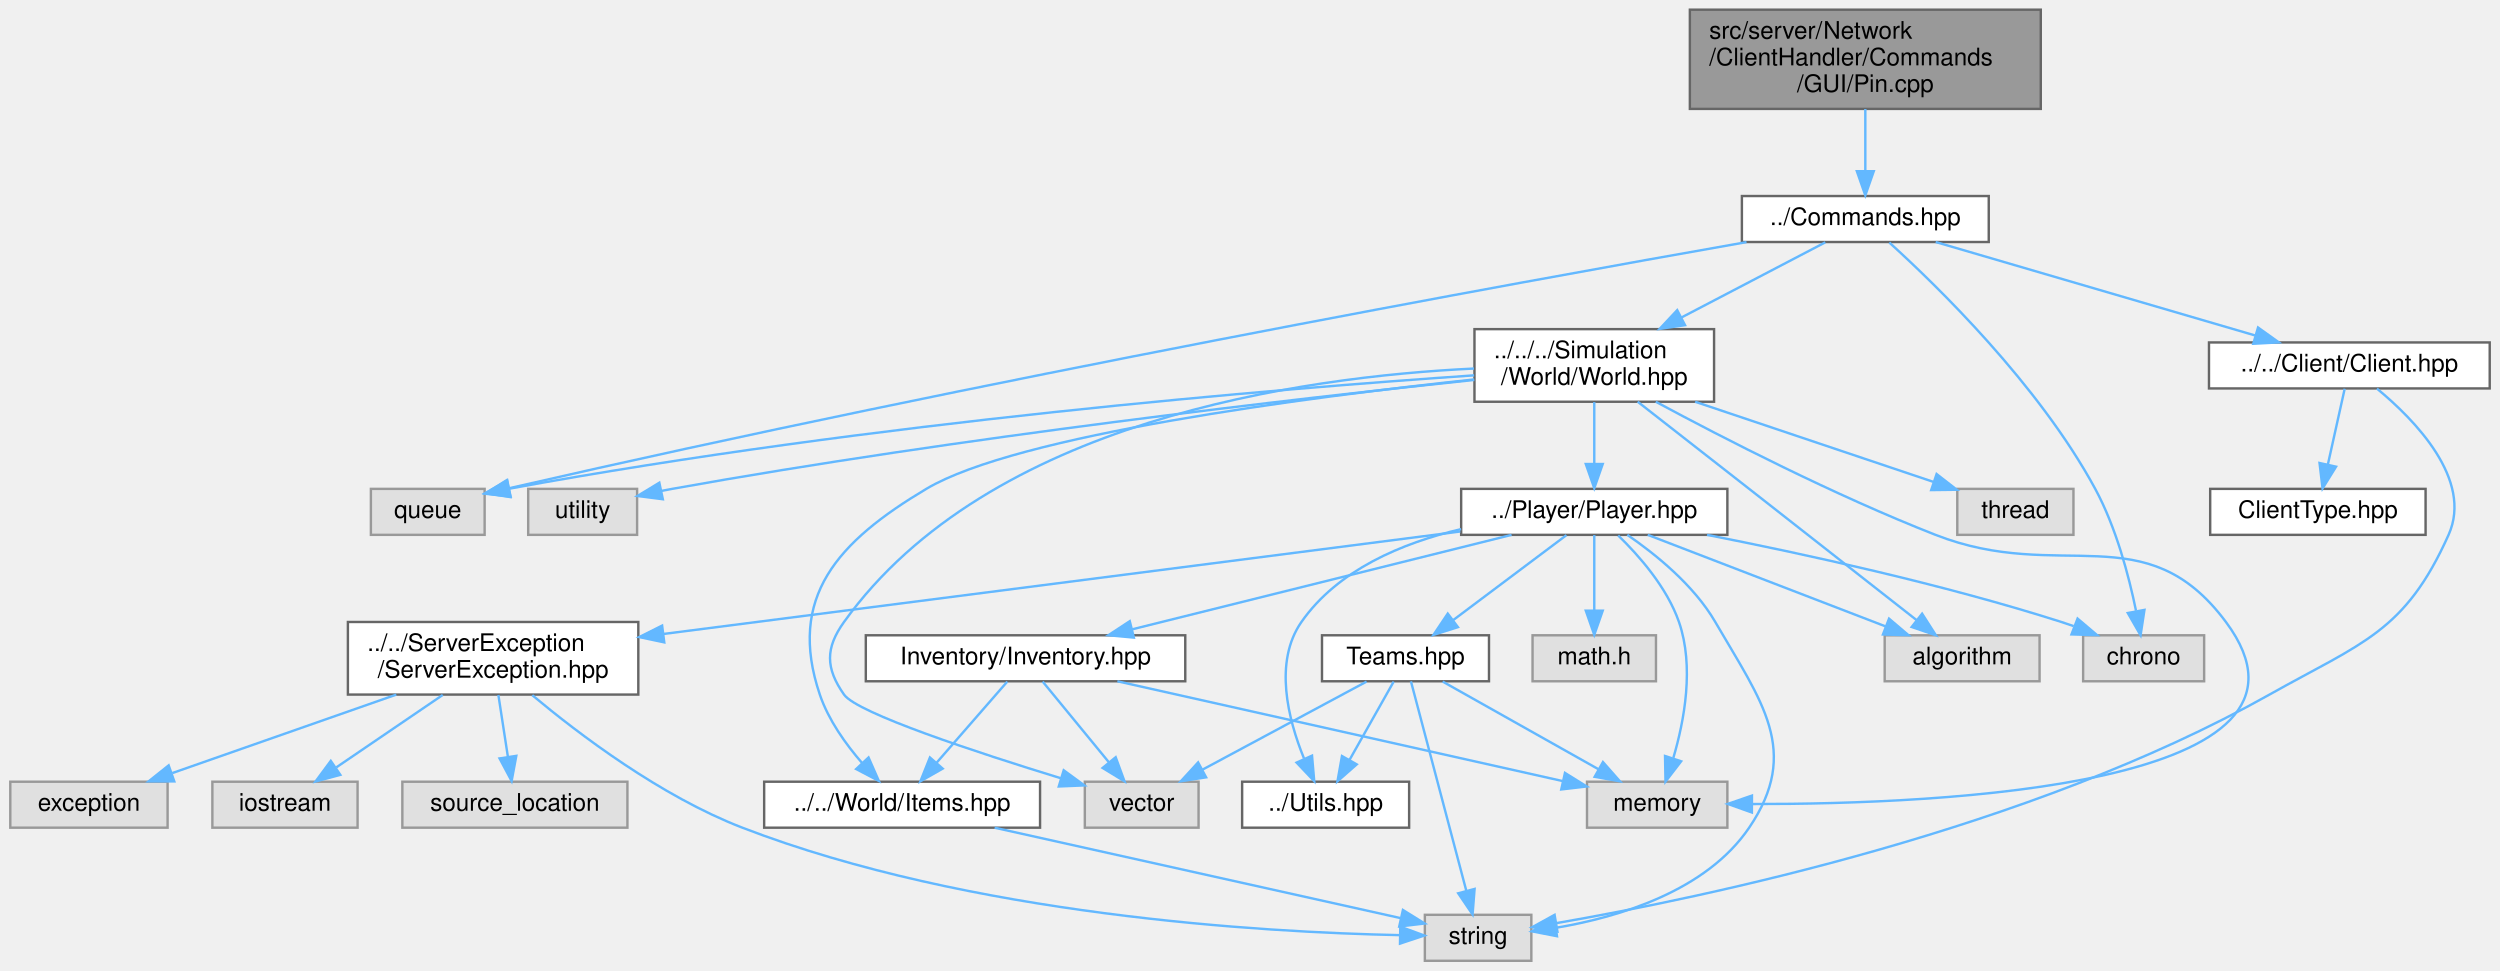
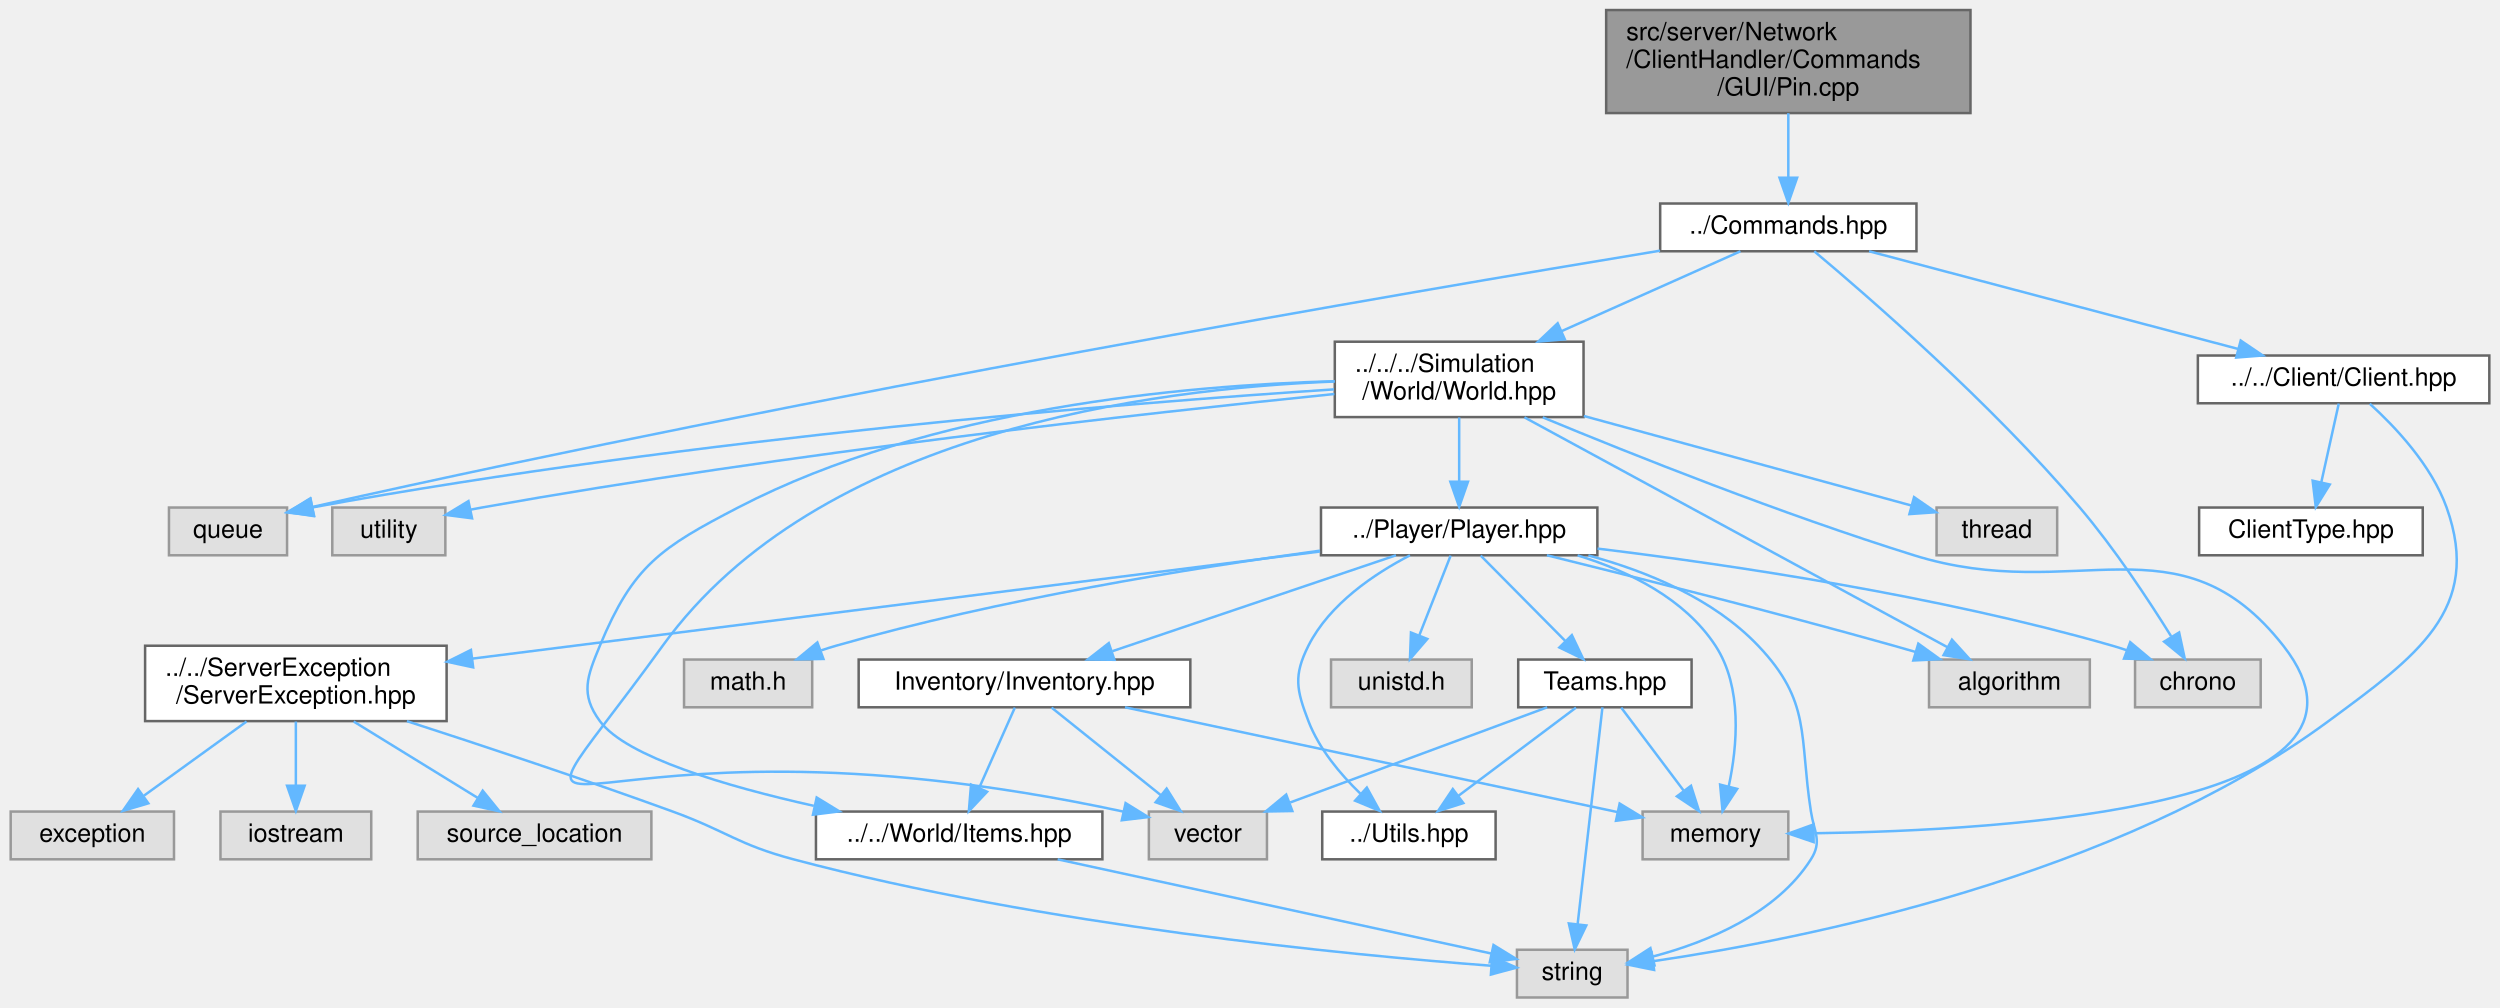
- <svg xmlns="http://www.w3.org/2000/svg" xmlns:xlink="http://www.w3.org/1999/xlink" width="1033pt" height="401pt" viewBox="0.00 0.00 1032.50 401.00">
+ <svg xmlns="http://www.w3.org/2000/svg" xmlns:xlink="http://www.w3.org/1999/xlink" width="995pt" height="401pt" viewBox="0.00 0.00 994.50 401.00">
  <g id="graph0" class="graph" transform="scale(1 1) rotate(0) translate(4 397)">
    <g id="Node000001" class="node">
      <g id="a_Node000001">
        <a xlink:title=" ">
-           <polygon fill="#999999" stroke="#666666" points="839,-393 694,-393 694,-352 839,-352 839,-393" />
-           <text text-anchor="start" x="702" y="-381" font-family="Helvetica,sans-Serif" font-size="10.00">src/server/Network</text>
-           <text text-anchor="start" x="702" y="-370" font-family="Helvetica,sans-Serif" font-size="10.00">/ClientHandler/Commands</text>
-           <text text-anchor="middle" x="766.5" y="-359" font-family="Helvetica,sans-Serif" font-size="10.00">/GUI/Pin.cpp</text>
+           <polygon fill="#999999" stroke="#666666" points="780,-393 635,-393 635,-352 780,-352 780,-393" />
+           <text text-anchor="start" x="643" y="-381" font-family="Helvetica,sans-Serif" font-size="10.00">src/server/Network</text>
+           <text text-anchor="start" x="643" y="-370" font-family="Helvetica,sans-Serif" font-size="10.00">/ClientHandler/Commands</text>
+           <text text-anchor="middle" x="707.5" y="-359" font-family="Helvetica,sans-Serif" font-size="10.00">/GUI/Pin.cpp</text>
        </a>
      </g>
    </g>
    <g id="Node000002" class="node">
      <g id="a_Node000002">
        <a xlink:href="Commands_8hpp.html" target="_top" xlink:title=" ">
-           <polygon fill="white" stroke="#666666" points="817.5,-316 715.5,-316 715.5,-297 817.5,-297 817.5,-316" />
-           <text text-anchor="middle" x="766.5" y="-304" font-family="Helvetica,sans-Serif" font-size="10.00">../Commands.hpp</text>
+           <polygon fill="white" stroke="#666666" points="758.5,-316 656.5,-316 656.5,-297 758.5,-297 758.5,-316" />
+           <text text-anchor="middle" x="707.5" y="-304" font-family="Helvetica,sans-Serif" font-size="10.00">../Commands.hpp</text>
        </a>
      </g>
    </g>
    <g id="edge1_Node000001_Node000002" class="edge">
      <g id="a_edge1_Node000001_Node000002">
        <a xlink:title=" ">
-           <path fill="none" stroke="#63b8ff" d="M766.5,-351.95C766.5,-343.85 766.5,-334.5 766.5,-326.47" />
-           <polygon fill="#63b8ff" stroke="#63b8ff" points="770,-326.26 766.5,-316.26 763,-326.26 770,-326.26" />
+           <path fill="none" stroke="#63b8ff" d="M707.5,-351.95C707.5,-343.85 707.5,-334.5 707.5,-326.47" />
+           <polygon fill="#63b8ff" stroke="#63b8ff" points="711,-326.26 707.5,-316.26 704,-326.26 711,-326.26" />
        </a>
      </g>
    </g>
    <g id="Node000003" class="node">
      <g id="a_Node000003">
        <a xlink:href="World_8hpp.html" target="_top" xlink:title=" ">
-           <polygon fill="white" stroke="#666666" points="704,-261 605,-261 605,-231 704,-231 704,-261" />
-           <text text-anchor="start" x="613" y="-249" font-family="Helvetica,sans-Serif" font-size="10.00">../../../Simulation</text>
-           <text text-anchor="middle" x="654.5" y="-238" font-family="Helvetica,sans-Serif" font-size="10.00">/World/World.hpp</text>
+           <polygon fill="white" stroke="#666666" points="626,-261 527,-261 527,-231 626,-231 626,-261" />
+           <text text-anchor="start" x="535" y="-249" font-family="Helvetica,sans-Serif" font-size="10.00">../../../Simulation</text>
+           <text text-anchor="middle" x="576.5" y="-238" font-family="Helvetica,sans-Serif" font-size="10.00">/World/World.hpp</text>
        </a>
      </g>
    </g>
    <g id="edge2_Node000002_Node000003" class="edge">
      <g id="a_edge2_Node000002_Node000003">
        <a xlink:title=" ">
-           <path fill="none" stroke="#63b8ff" d="M749.97,-296.87C734.35,-288.71 710.4,-276.2 690.39,-265.75" />
-           <polygon fill="#63b8ff" stroke="#63b8ff" points="692.01,-262.64 681.52,-261.11 688.77,-268.85 692.01,-262.64" />
+           <path fill="none" stroke="#63b8ff" d="M688.45,-296.99C669.85,-288.68 640.94,-275.78 617.16,-265.16" />
+           <polygon fill="#63b8ff" stroke="#63b8ff" points="618.55,-261.95 607.99,-261.06 615.7,-268.34 618.55,-261.95" />
        </a>
      </g>
    </g>
    <g id="Node000007" class="node">
      <g id="a_Node000007">
        <a xlink:title=" ">
-           <polygon fill="#e0e0e0" stroke="#999999" points="196,-195 149,-195 149,-176 196,-176 196,-195" />
-           <text text-anchor="middle" x="172.5" y="-183" font-family="Helvetica,sans-Serif" font-size="10.00">queue</text>
-         </a>
-       </g>
-     </g>
-     <g id="edge36_Node000002_Node000007" class="edge">
-       <g id="a_edge36_Node000002_Node000007">
-         <a xlink:title=" ">
-           <path fill="none" stroke="#63b8ff" d="M717.41,-296.96C621.08,-279.98 400.43,-239.87 206.04,-195.25" />
-           <polygon fill="#63b8ff" stroke="#63b8ff" points="206.75,-191.82 196.22,-192.99 205.18,-198.64 206.75,-191.82" />
-         </a>
-       </g>
-     </g>
-     <g id="Node000013" class="node">
-       <g id="a_Node000013">
-         <a xlink:title=" ">
-           <polygon fill="#e0e0e0" stroke="#999999" points="906.5,-134.5 856.5,-134.5 856.5,-115.5 906.5,-115.5 906.5,-134.5" />
-           <text text-anchor="middle" x="881.5" y="-122.5" font-family="Helvetica,sans-Serif" font-size="10.00">chrono</text>
-         </a>
-       </g>
-     </g>
-     <g id="edge35_Node000002_Node000013" class="edge">
-       <g id="a_edge35_Node000002_Node000013">
-         <a xlink:title=" ">
-           <path fill="none" stroke="#63b8ff" d="M776.41,-296.79C795.63,-279.37 838.14,-238.16 861.5,-195 870.12,-179.08 875.4,-159.02 878.35,-144.64" />
-           <polygon fill="#63b8ff" stroke="#63b8ff" points="881.84,-144.99 880.24,-134.51 874.96,-143.7 881.84,-144.99" />
-         </a>
-       </g>
-     </g>
-     <g id="Node000022" class="node">
-       <g id="a_Node000022">
+           <polygon fill="#e0e0e0" stroke="#999999" points="110,-195 63,-195 63,-176 110,-176 110,-195" />
+           <text text-anchor="middle" x="86.5" y="-183" font-family="Helvetica,sans-Serif" font-size="10.00">queue</text>
+         </a>
+       </g>
+     </g>
+     <g id="edge37_Node000002_Node000007" class="edge">
+       <g id="a_edge37_Node000002_Node000007">
+         <a xlink:title=" ">
+           <path fill="none" stroke="#63b8ff" d="M656.42,-297.23C555.59,-280.62 323.75,-241.02 120.19,-195.26" />
+           <polygon fill="#63b8ff" stroke="#63b8ff" points="120.74,-191.8 110.22,-193.01 119.2,-198.63 120.74,-191.8" />
+         </a>
+       </g>
+     </g>
+     <g id="Node000014" class="node">
+       <g id="a_Node000014">
+         <a xlink:title=" ">
+           <polygon fill="#e0e0e0" stroke="#999999" points="895.5,-134.5 845.5,-134.5 845.5,-115.5 895.5,-115.5 895.5,-134.5" />
+           <text text-anchor="middle" x="870.5" y="-122.5" font-family="Helvetica,sans-Serif" font-size="10.00">chrono</text>
+         </a>
+       </g>
+     </g>
+     <g id="edge36_Node000002_Node000014" class="edge">
+       <g id="a_edge36_Node000002_Node000014">
+         <a xlink:title=" ">
+           <path fill="none" stroke="#63b8ff" d="M717.82,-296.98C738.97,-279.25 788.22,-236.56 823.5,-195 837.37,-178.66 850.9,-158.17 859.85,-143.78" />
+           <polygon fill="#63b8ff" stroke="#63b8ff" points="863.04,-145.28 865.27,-134.92 857.07,-141.63 863.04,-145.28" />
+         </a>
+       </g>
+     </g>
+     <g id="Node000023" class="node">
+       <g id="a_Node000023">
        <a xlink:href="Client_8hpp.html" target="_top" xlink:title=" ">
-           <polygon fill="white" stroke="#666666" points="1024.5,-255.5 908.5,-255.5 908.5,-236.5 1024.5,-236.5 1024.5,-255.5" />
-           <text text-anchor="middle" x="966.5" y="-243.5" font-family="Helvetica,sans-Serif" font-size="10.00">../../Client/Client.hpp</text>
-         </a>
-       </g>
-     </g>
-     <g id="edge32_Node000002_Node000022" class="edge">
-       <g id="a_edge32_Node000002_Node000022">
-         <a xlink:title=" ">
-           <path fill="none" stroke="#63b8ff" d="M795.58,-296.99C830.39,-286.81 888.82,-269.72 927.51,-258.4" />
-           <polygon fill="#63b8ff" stroke="#63b8ff" points="928.77,-261.68 937.38,-255.52 926.8,-254.96 928.77,-261.68" />
+           <polygon fill="white" stroke="#666666" points="986.5,-255.5 870.5,-255.5 870.5,-236.5 986.5,-236.5 986.5,-255.5" />
+           <text text-anchor="middle" x="928.5" y="-243.5" font-family="Helvetica,sans-Serif" font-size="10.00">../../Client/Client.hpp</text>
+         </a>
+       </g>
+     </g>
+     <g id="edge33_Node000002_Node000023" class="edge">
+       <g id="a_edge33_Node000002_Node000023">
+         <a xlink:title=" ">
+           <path fill="none" stroke="#63b8ff" d="M739.64,-296.99C778.43,-286.73 843.76,-269.43 886.51,-258.12" />
+           <polygon fill="#63b8ff" stroke="#63b8ff" points="887.55,-261.46 896.33,-255.52 885.76,-254.69 887.55,-261.46" />
        </a>
      </g>
    </g>
    <g id="Node000004" class="node">
      <g id="a_Node000004">
        <a xlink:title=" ">
-           <polygon fill="#e0e0e0" stroke="#999999" points="838.5,-134.5 774.5,-134.5 774.5,-115.5 838.5,-115.5 838.5,-134.5" />
-           <text text-anchor="middle" x="806.5" y="-122.5" font-family="Helvetica,sans-Serif" font-size="10.00">algorithm</text>
+           <polygon fill="#e0e0e0" stroke="#999999" points="827.5,-134.5 763.5,-134.5 763.5,-115.5 827.5,-115.5 827.5,-134.5" />
+           <text text-anchor="middle" x="795.5" y="-122.5" font-family="Helvetica,sans-Serif" font-size="10.00">algorithm</text>
        </a>
      </g>
    </g>
    <g id="edge3_Node000003_Node000004" class="edge">
      <g id="a_edge3_Node000003_Node000004">
        <a xlink:title=" ">
-           <path fill="none" stroke="#63b8ff" d="M672.44,-231C685.27,-220.98 702.96,-207.17 718.5,-195 742.41,-176.28 769.95,-154.68 787.76,-140.71" />
-           <polygon fill="#63b8ff" stroke="#63b8ff" points="789.96,-143.43 795.67,-134.5 785.64,-137.92 789.96,-143.43" />
+           <path fill="none" stroke="#63b8ff" d="M602.48,-230.88C645.05,-207.75 729.09,-162.09 770.81,-139.42" />
+           <polygon fill="#63b8ff" stroke="#63b8ff" points="772.63,-142.41 779.75,-134.56 769.29,-136.26 772.63,-142.41" />
        </a>
      </g>
    </g>
    <g id="Node000005" class="node">
      <g id="a_Node000005">
        <a xlink:title=" ">
-           <polygon fill="#e0e0e0" stroke="#999999" points="709.5,-74 651.5,-74 651.5,-55 709.5,-55 709.5,-74" />
-           <text text-anchor="middle" x="680.5" y="-62" font-family="Helvetica,sans-Serif" font-size="10.00">memory</text>
+           <polygon fill="#e0e0e0" stroke="#999999" points="707.5,-74 649.5,-74 649.5,-55 707.5,-55 707.5,-74" />
+           <text text-anchor="middle" x="678.5" y="-62" font-family="Helvetica,sans-Serif" font-size="10.00">memory</text>
        </a>
      </g>
    </g>
    <g id="edge4_Node000003_Node000005" class="edge">
      <g id="a_edge4_Node000003_Node000005">
        <a xlink:title=" ">
-           <path fill="none" stroke="#63b8ff" d="M679.92,-230.99C707.72,-216.03 753.88,-192.3 795.5,-176 847.35,-155.69 882.26,-184.67 915.5,-140 965.93,-72.22 798.88,-64.67 719.75,-64.77" />
-           <polygon fill="#63b8ff" stroke="#63b8ff" points="719.63,-61.27 709.65,-64.82 719.66,-68.27 719.63,-61.27" />
+           <path fill="none" stroke="#63b8ff" d="M609.76,-230.89C645.74,-215.97 705.01,-192.36 757.5,-176 821.72,-155.98 862.98,-192.92 904.5,-140 954.55,-76.21 795.02,-66.44 717.84,-65.36" />
+           <polygon fill="#63b8ff" stroke="#63b8ff" points="717.57,-61.85 707.53,-65.26 717.5,-68.85 717.57,-61.85" />
        </a>
      </g>
    </g>
    <g id="Node000006" class="node">
      <g id="a_Node000006">
        <a xlink:title=" ">
-           <polygon fill="#e0e0e0" stroke="#999999" points="491,-74 444,-74 444,-55 491,-55 491,-74" />
-           <text text-anchor="middle" x="467.5" y="-62" font-family="Helvetica,sans-Serif" font-size="10.00">vector</text>
+           <polygon fill="#e0e0e0" stroke="#999999" points="500,-74 453,-74 453,-55 500,-55 500,-74" />
+           <text text-anchor="middle" x="476.5" y="-62" font-family="Helvetica,sans-Serif" font-size="10.00">vector</text>
        </a>
      </g>
    </g>
    <g id="edge5_Node000003_Node000006" class="edge">
      <g id="a_edge5_Node000003_Node000006">
        <a xlink:title=" ">
-           <path fill="none" stroke="#63b8ff" d="M604.81,-244.72C533.51,-241.31 404.19,-223.23 344.5,-140 336.73,-129.16 336.84,-120.91 344.5,-110 349.89,-102.32 399.54,-86.02 434.08,-75.43" />
-           <polygon fill="#63b8ff" stroke="#63b8ff" points="435.27,-78.73 443.82,-72.47 433.23,-72.03 435.27,-78.73" />
+           <path fill="none" stroke="#63b8ff" d="M526.94,-245.16C454.33,-242.38 321.02,-225.19 259.5,-140 183.26,-34.43 217.56,-122.36 442.92,-73.97" />
+           <polygon fill="#63b8ff" stroke="#63b8ff" points="443.74,-77.37 452.75,-71.8 442.23,-70.54 443.74,-77.37" />
        </a>
      </g>
    </g>
    <g id="edge6_Node000003_Node000007" class="edge">
      <g id="a_edge6_Node000003_Node000007">
        <a xlink:title=" ">
-           <path fill="none" stroke="#63b8ff" d="M604.87,-241.91C523.36,-236.31 355.99,-222.59 206.03,-195.04" />
-           <polygon fill="#63b8ff" stroke="#63b8ff" points="206.65,-191.6 196.18,-193.21 205.37,-198.48 206.65,-191.6" />
+           <path fill="none" stroke="#63b8ff" d="M526.67,-242.03C443.96,-236.57 273.09,-222.99 120.22,-195.07" />
+           <polygon fill="#63b8ff" stroke="#63b8ff" points="120.65,-191.59 110.17,-193.21 119.37,-198.48 120.65,-191.59" />
        </a>
      </g>
    </g>
    <g id="Node000008" class="node">
      <g id="a_Node000008">
        <a xlink:title=" ">
-           <polygon fill="#e0e0e0" stroke="#999999" points="852.5,-195 804.5,-195 804.5,-176 852.5,-176 852.5,-195" />
-           <text text-anchor="middle" x="828.5" y="-183" font-family="Helvetica,sans-Serif" font-size="10.00">thread</text>
+           <polygon fill="#e0e0e0" stroke="#999999" points="814.5,-195 766.5,-195 766.5,-176 814.5,-176 814.5,-195" />
+           <text text-anchor="middle" x="790.5" y="-183" font-family="Helvetica,sans-Serif" font-size="10.00">thread</text>
        </a>
      </g>
    </g>
    <g id="edge7_Node000003_Node000008" class="edge">
      <g id="a_edge7_Node000003_Node000008">
        <a xlink:title=" ">
-           <path fill="none" stroke="#63b8ff" d="M696.18,-230.99C726.26,-220.87 766.38,-207.38 794.53,-197.92" />
-           <polygon fill="#63b8ff" stroke="#63b8ff" points="795.95,-201.13 804.32,-194.63 793.72,-194.5 795.95,-201.13" />
+           <path fill="none" stroke="#63b8ff" d="M626.13,-231.43C666.14,-220.5 721.34,-205.41 756.48,-195.8" />
+           <polygon fill="#63b8ff" stroke="#63b8ff" points="757.54,-199.14 766.26,-193.13 755.69,-192.39 757.54,-199.14" />
        </a>
      </g>
    </g>
    <g id="Node000009" class="node">
      <g id="a_Node000009">
        <a xlink:title=" ">
-           <polygon fill="#e0e0e0" stroke="#999999" points="259,-195 214,-195 214,-176 259,-176 259,-195" />
-           <text text-anchor="middle" x="236.5" y="-183" font-family="Helvetica,sans-Serif" font-size="10.00">utility</text>
+           <polygon fill="#e0e0e0" stroke="#999999" points="173,-195 128,-195 128,-176 173,-176 173,-195" />
+           <text text-anchor="middle" x="150.5" y="-183" font-family="Helvetica,sans-Serif" font-size="10.00">utility</text>
        </a>
      </g>
    </g>
    <g id="edge8_Node000003_Node000009" class="edge">
      <g id="a_edge8_Node000003_Node000009">
        <a xlink:title=" ">
-           <path fill="none" stroke="#63b8ff" d="M604.95,-240.02C532.03,-232.35 391.68,-216.28 273.5,-195 272.04,-194.74 270.55,-194.45 269.05,-194.16" />
-           <polygon fill="#63b8ff" stroke="#63b8ff" points="269.64,-190.71 259.13,-192.06 268.19,-197.55 269.64,-190.71" />
+           <path fill="none" stroke="#63b8ff" d="M526.83,-240.19C452.65,-232.65 308.65,-216.65 187.5,-195 186.04,-194.74 184.55,-194.46 183.05,-194.16" />
+           <polygon fill="#63b8ff" stroke="#63b8ff" points="183.63,-190.71 173.13,-192.07 182.19,-197.56 183.63,-190.71" />
        </a>
      </g>
    </g>
    <g id="Node000010" class="node">
      <g id="a_Node000010">
        <a xlink:href="Player_8hpp.html" target="_top" xlink:title=" ">
-           <polygon fill="white" stroke="#666666" points="709.5,-195 599.5,-195 599.5,-176 709.5,-176 709.5,-195" />
-           <text text-anchor="middle" x="654.5" y="-183" font-family="Helvetica,sans-Serif" font-size="10.00">../Player/Player.hpp</text>
+           <polygon fill="white" stroke="#666666" points="631.5,-195 521.5,-195 521.5,-176 631.5,-176 631.5,-195" />
+           <text text-anchor="middle" x="576.5" y="-183" font-family="Helvetica,sans-Serif" font-size="10.00">../Player/Player.hpp</text>
        </a>
      </g>
    </g>
    <g id="edge9_Node000003_Node000010" class="edge">
      <g id="a_edge9_Node000003_Node000010">
        <a xlink:title=" ">
-           <path fill="none" stroke="#63b8ff" d="M654.5,-230.84C654.5,-223.21 654.5,-213.7 654.5,-205.45" />
-           <polygon fill="#63b8ff" stroke="#63b8ff" points="658,-205.27 654.5,-195.27 651,-205.27 658,-205.27" />
+           <path fill="none" stroke="#63b8ff" d="M576.5,-230.84C576.5,-223.21 576.5,-213.7 576.5,-205.45" />
+           <polygon fill="#63b8ff" stroke="#63b8ff" points="580,-205.27 576.5,-195.27 573,-205.27 580,-205.27" />
+         </a>
+       </g>
+     </g>
+     <g id="Node000020" class="node">
+       <g id="a_Node000020">
+         <a xlink:href="Items_8hpp.html" target="_top" xlink:title=" ">
+           <polygon fill="white" stroke="#666666" points="434.5,-74 320.5,-74 320.5,-55 434.5,-55 434.5,-74" />
+           <text text-anchor="middle" x="377.5" y="-62" font-family="Helvetica,sans-Serif" font-size="10.00">../../World/Items.hpp</text>
+         </a>
+       </g>
+     </g>
+     <g id="edge32_Node000003_Node000020" class="edge">
+       <g id="a_edge32_Node000003_Node000020">
+         <a xlink:title=" ">
+           <path fill="none" stroke="#63b8ff" d="M526.93,-245.28C467.33,-243.67 365.81,-234.62 289.5,-195 258.82,-179.07 247.73,-171.94 234.5,-140 229.4,-127.68 226.6,-120.74 234.5,-110 244.99,-95.75 284.72,-84.08 319.66,-76.27" />
+           <polygon fill="#63b8ff" stroke="#63b8ff" points="320.79,-79.6 329.83,-74.07 319.31,-72.76 320.79,-79.6" />
+         </a>
+       </g>
+     </g>
+     <g id="edge13_Node000010_Node000004" class="edge">
+       <g id="a_edge13_Node000010_Node000004">
+         <a xlink:title=" ">
+           <path fill="none" stroke="#63b8ff" d="M611.41,-176C646.44,-167.35 701.88,-153.37 749.5,-140 752.29,-139.22 755.16,-138.39 758.06,-137.54" />
+           <polygon fill="#63b8ff" stroke="#63b8ff" points="759.24,-140.84 767.83,-134.64 757.24,-134.13 759.24,-140.84" />
+         </a>
+       </g>
+     </g>
+     <g id="edge15_Node000010_Node000005" class="edge">
+       <g id="a_edge15_Node000010_Node000005">
+         <a xlink:title=" ">
+           <path fill="none" stroke="#63b8ff" d="M623.64,-175.95C644.13,-169.64 666.22,-158.75 678.5,-140 689.32,-123.47 687.23,-100.14 683.78,-84.01" />
+           <polygon fill="#63b8ff" stroke="#63b8ff" points="687.14,-83.02 681.32,-74.17 680.35,-84.72 687.14,-83.02" />
+         </a>
+       </g>
+     </g>
+     <g id="Node000011" class="node">
+       <g id="a_Node000011">
+         <a xlink:title=" ">
+           <polygon fill="#e0e0e0" stroke="#999999" points="581.5,-134.5 525.5,-134.5 525.5,-115.5 581.5,-115.5 581.5,-134.5" />
+           <text text-anchor="middle" x="553.5" y="-122.5" font-family="Helvetica,sans-Serif" font-size="10.00">unistd.h</text>
+         </a>
+       </g>
+     </g>
+     <g id="edge10_Node000010_Node000011" class="edge">
+       <g id="a_edge10_Node000010_Node000011">
+         <a xlink:title=" ">
+           <path fill="none" stroke="#63b8ff" d="M573.11,-175.87C569.84,-167.57 564.81,-154.78 560.66,-144.22" />
+           <polygon fill="#63b8ff" stroke="#63b8ff" points="563.82,-142.69 556.91,-134.67 557.31,-145.25 563.82,-142.69" />
+         </a>
+       </g>
+     </g>
+     <g id="Node000012" class="node">
+       <g id="a_Node000012">
+         <a xlink:title=" ">
+           <polygon fill="#e0e0e0" stroke="#999999" points="643.5,-19 599.5,-19 599.5,0 643.5,0 643.5,-19" />
+           <text text-anchor="middle" x="621.5" y="-7" font-family="Helvetica,sans-Serif" font-size="10.00">string</text>
+         </a>
+       </g>
+     </g>
+     <g id="edge11_Node000010_Node000012" class="edge">
+       <g id="a_edge11_Node000010_Node000012">
+         <a xlink:title=" ">
+           <path fill="none" stroke="#63b8ff" d="M627.92,-175.93C651.33,-169.6 677.71,-158.7 695.5,-140 716.72,-117.7 711.78,-104.42 716.5,-74 717.8,-65.66 721.03,-62.13 716.5,-55 702.75,-33.37 675.41,-22.08 653.58,-16.29" />
+           <polygon fill="#63b8ff" stroke="#63b8ff" points="654.24,-12.85 643.7,-13.93 652.61,-19.66 654.24,-12.85" />
+         </a>
+       </g>
+     </g>
+     <g id="Node000013" class="node">
+       <g id="a_Node000013">
+         <a xlink:title=" ">
+           <polygon fill="#e0e0e0" stroke="#999999" points="319,-134.5 268,-134.5 268,-115.5 319,-115.5 319,-134.5" />
+           <text text-anchor="middle" x="293.5" y="-122.5" font-family="Helvetica,sans-Serif" font-size="10.00">math.h</text>
+         </a>
+       </g>
+     </g>
+     <g id="edge12_Node000010_Node000013" class="edge">
+       <g id="a_edge12_Node000010_Node000013">
+         <a xlink:title=" ">
+           <path fill="none" stroke="#63b8ff" d="M521.1,-177.84C470.35,-170.97 393.47,-158.61 328.5,-140 326.57,-139.45 324.59,-138.82 322.61,-138.16" />
+           <polygon fill="#63b8ff" stroke="#63b8ff" points="323.47,-134.74 312.88,-134.56 321.05,-141.31 323.47,-134.74" />
+         </a>
+       </g>
+     </g>
+     <g id="edge14_Node000010_Node000014" class="edge">
+       <g id="a_edge14_Node000010_Node000014">
+         <a xlink:title=" ">
+           <path fill="none" stroke="#63b8ff" d="M631.57,-178.66C684.74,-172.19 767.18,-159.94 836.5,-140 838.39,-139.46 840.31,-138.84 842.24,-138.18" />
+           <polygon fill="#63b8ff" stroke="#63b8ff" points="843.58,-141.41 851.7,-134.61 841.11,-134.87 843.58,-141.41" />
+         </a>
+       </g>
+     </g>
+     <g id="Node000015" class="node">
+       <g id="a_Node000015">
+         <a xlink:href="ServerException_8hpp.html" target="_top" xlink:title=" ">
+           <polygon fill="white" stroke="#666666" points="173.5,-140 53.5,-140 53.5,-110 173.5,-110 173.5,-140" />
+           <text text-anchor="start" x="61.5" y="-128" font-family="Helvetica,sans-Serif" font-size="10.00">../../ServerException</text>
+           <text text-anchor="middle" x="113.5" y="-117" font-family="Helvetica,sans-Serif" font-size="10.00">/ServerException.hpp</text>
+         </a>
+       </g>
+     </g>
+     <g id="edge16_Node000010_Node000015" class="edge">
+       <g id="a_edge16_Node000010_Node000015">
+         <a xlink:title=" ">
+           <path fill="none" stroke="#63b8ff" d="M521.11,-177.5C436.78,-166.85 276.26,-146.56 183.81,-134.88" />
+           <polygon fill="#63b8ff" stroke="#63b8ff" points="184.07,-131.39 173.71,-133.61 183.19,-138.33 184.07,-131.39" />
        </a>
      </g>
    </g>
    <g id="Node000019" class="node">
      <g id="a_Node000019">
-         <a xlink:href="Items_8hpp.html" target="_top" xlink:title=" ">
-           <polygon fill="white" stroke="#666666" points="425.5,-74 311.5,-74 311.5,-55 425.5,-55 425.5,-74" />
-           <text text-anchor="middle" x="368.5" y="-62" font-family="Helvetica,sans-Serif" font-size="10.00">../../World/Items.hpp</text>
-         </a>
-       </g>
-     </g>
-     <g id="edge31_Node000003_Node000019" class="edge">
-       <g id="a_edge31_Node000003_Node000019">
-         <a xlink:title=" ">
-           <path fill="none" stroke="#63b8ff" d="M604.77,-240.21C535.96,-232.87 415.93,-217.32 378.5,-195 341.96,-173.22 320.87,-150.3 334.5,-110 338.06,-99.47 345.22,-89.48 352.05,-81.63" />
-           <polygon fill="#63b8ff" stroke="#63b8ff" points="354.63,-84.01 358.89,-74.31 349.51,-79.23 354.63,-84.01" />
-         </a>
-       </g>
-     </g>
-     <g id="edge12_Node000010_Node000004" class="edge">
-       <g id="a_edge12_Node000010_Node000004">
-         <a xlink:title=" ">
-           <path fill="none" stroke="#63b8ff" d="M676.6,-175.99C702.49,-166.03 745.58,-149.45 774.97,-138.13" />
-           <polygon fill="#63b8ff" stroke="#63b8ff" points="776.3,-141.38 784.37,-134.52 773.78,-134.84 776.3,-141.38" />
-         </a>
-       </g>
-     </g>
-     <g id="edge14_Node000010_Node000005" class="edge">
-       <g id="a_edge14_Node000010_Node000005">
-         <a xlink:title=" ">
-           <path fill="none" stroke="#63b8ff" d="M664.38,-175.75C672.89,-167.5 684.55,-154.3 689.5,-140 695.88,-121.57 691.72,-99.23 687.17,-83.84" />
-           <polygon fill="#63b8ff" stroke="#63b8ff" points="690.39,-82.43 683.93,-74.03 683.74,-84.62 690.39,-82.43" />
-         </a>
-       </g>
-     </g>
-     <g id="Node000011" class="node">
-       <g id="a_Node000011">
-         <a xlink:title=" ">
-           <polygon fill="#e0e0e0" stroke="#999999" points="628.5,-19 584.5,-19 584.5,0 628.5,0 628.5,-19" />
-           <text text-anchor="middle" x="606.5" y="-7" font-family="Helvetica,sans-Serif" font-size="10.00">string</text>
-         </a>
-       </g>
-     </g>
-     <g id="edge10_Node000010_Node000011" class="edge">
-       <g id="a_edge10_Node000010_Node000011">
-         <a xlink:title=" ">
-           <path fill="none" stroke="#63b8ff" d="M668.16,-176C679.66,-168.1 695.63,-155.27 704.5,-140 723.73,-106.89 740,-86.68 718.5,-55 700.76,-28.87 665,-18.08 638.63,-13.63" />
-           <polygon fill="#63b8ff" stroke="#63b8ff" points="639.1,-10.16 628.7,-12.17 638.08,-17.08 639.1,-10.16" />
-         </a>
-       </g>
-     </g>
-     <g id="Node000012" class="node">
-       <g id="a_Node000012">
-         <a xlink:title=" ">
-           <polygon fill="#e0e0e0" stroke="#999999" points="680,-134.5 629,-134.5 629,-115.5 680,-115.5 680,-134.5" />
-           <text text-anchor="middle" x="654.5" y="-122.5" font-family="Helvetica,sans-Serif" font-size="10.00">math.h</text>
-         </a>
-       </g>
-     </g>
-     <g id="edge11_Node000010_Node000012" class="edge">
-       <g id="a_edge11_Node000010_Node000012">
-         <a xlink:title=" ">
-           <path fill="none" stroke="#63b8ff" d="M654.5,-175.87C654.5,-167.75 654.5,-155.31 654.5,-144.89" />
-           <polygon fill="#63b8ff" stroke="#63b8ff" points="658,-144.67 654.5,-134.67 651,-144.67 658,-144.67" />
-         </a>
-       </g>
-     </g>
-     <g id="edge13_Node000010_Node000013" class="edge">
-       <g id="a_edge13_Node000010_Node000013">
-         <a xlink:title=" ">
-           <path fill="none" stroke="#63b8ff" d="M701.09,-175.99C740.54,-168.25 798.36,-155.67 847.5,-140 849.17,-139.47 850.88,-138.89 852.59,-138.28" />
-           <polygon fill="#63b8ff" stroke="#63b8ff" points="854.2,-141.41 862.29,-134.55 851.69,-134.87 854.2,-141.41" />
-         </a>
-       </g>
-     </g>
-     <g id="Node000014" class="node">
-       <g id="a_Node000014">
-         <a xlink:href="ServerException_8hpp.html" target="_top" xlink:title=" ">
-           <polygon fill="white" stroke="#666666" points="259.5,-140 139.5,-140 139.5,-110 259.5,-110 259.5,-140" />
-           <text text-anchor="start" x="147.5" y="-128" font-family="Helvetica,sans-Serif" font-size="10.00">../../ServerException</text>
-           <text text-anchor="middle" x="199.5" y="-117" font-family="Helvetica,sans-Serif" font-size="10.00">/ServerException.hpp</text>
-         </a>
-       </g>
-     </g>
-     <g id="edge15_Node000010_Node000014" class="edge">
-       <g id="a_edge15_Node000010_Node000014">
-         <a xlink:title=" ">
-           <path fill="none" stroke="#63b8ff" d="M599.16,-177.39C516.5,-166.76 360.8,-146.74 270.06,-135.07" />
-           <polygon fill="#63b8ff" stroke="#63b8ff" points="270.23,-131.57 259.87,-133.76 269.34,-138.51 270.23,-131.57" />
+         <a xlink:href="Inventory_8hpp.html" target="_top" xlink:title=" ">
+           <polygon fill="white" stroke="#666666" points="469.5,-134.5 337.5,-134.5 337.5,-115.5 469.5,-115.5 469.5,-134.5" />
+           <text text-anchor="middle" x="403.5" y="-122.5" font-family="Helvetica,sans-Serif" font-size="10.00">Inventory/Inventory.hpp</text>
+         </a>
+       </g>
+     </g>
+     <g id="edge21_Node000010_Node000019" class="edge">
+       <g id="a_edge21_Node000010_Node000019">
+         <a xlink:title=" ">
+           <path fill="none" stroke="#63b8ff" d="M551.34,-175.99C521.62,-165.94 471.98,-149.16 438.51,-137.84" />
+           <polygon fill="#63b8ff" stroke="#63b8ff" points="439.28,-134.4 428.69,-134.52 437.04,-141.04 439.28,-134.4" />
+         </a>
+       </g>
+     </g>
+     <g id="Node000021" class="node">
+       <g id="a_Node000021">
+         <a xlink:href="Teams_8hpp.html" target="_top" xlink:title=" ">
+           <polygon fill="white" stroke="#666666" points="669,-134.5 600,-134.5 600,-115.5 669,-115.5 669,-134.5" />
+           <text text-anchor="middle" x="634.5" y="-122.5" font-family="Helvetica,sans-Serif" font-size="10.00">Teams.hpp</text>
+         </a>
+       </g>
+     </g>
+     <g id="edge26_Node000010_Node000021" class="edge">
+       <g id="a_edge26_Node000010_Node000021">
+         <a xlink:title=" ">
+           <path fill="none" stroke="#63b8ff" d="M585.06,-175.87C593.88,-166.97 607.84,-152.89 618.68,-141.95" />
+           <polygon fill="#63b8ff" stroke="#63b8ff" points="621.35,-144.23 625.91,-134.67 616.38,-139.3 621.35,-144.23" />
+         </a>
+       </g>
+     </g>
+     <g id="Node000022" class="node">
+       <g id="a_Node000022">
+         <a xlink:href="Utils_8hpp.html" target="_top" xlink:title=" ">
+           <polygon fill="white" stroke="#666666" points="591,-74 522,-74 522,-55 591,-55 591,-74" />
+           <text text-anchor="middle" x="556.5" y="-62" font-family="Helvetica,sans-Serif" font-size="10.00">../Utils.hpp</text>
+         </a>
+       </g>
+     </g>
+     <g id="edge31_Node000010_Node000022" class="edge">
+       <g id="a_edge31_Node000010_Node000022">
+         <a xlink:title=" ">
+           <path fill="none" stroke="#63b8ff" d="M556.92,-175.98C542.83,-168.68 524.9,-156.68 516.5,-140 510.51,-128.09 511.73,-122.45 516.5,-110 520.74,-98.94 529.14,-88.91 537.14,-81.18" />
+           <polygon fill="#63b8ff" stroke="#63b8ff" points="539.75,-83.55 544.86,-74.27 535.08,-78.33 539.75,-83.55" />
+         </a>
+       </g>
+     </g>
+     <g id="edge19_Node000015_Node000012" class="edge">
+       <g id="a_edge19_Node000015_Node000012">
+         <a xlink:title=" ">
+           <path fill="none" stroke="#63b8ff" d="M157.7,-109.98C187.69,-100.29 228.16,-86.87 263.5,-74 285.06,-66.15 289.33,-60.89 311.5,-55 410.73,-28.63 532.23,-16.95 589.17,-12.64" />
+           <polygon fill="#63b8ff" stroke="#63b8ff" points="589.63,-16.11 599.35,-11.89 589.12,-9.13 589.63,-16.11" />
+         </a>
+       </g>
+     </g>
+     <g id="Node000016" class="node">
+       <g id="a_Node000016">
+         <a xlink:title=" ">
+           <polygon fill="#e0e0e0" stroke="#999999" points="65,-74 0,-74 0,-55 65,-55 65,-74" />
+           <text text-anchor="middle" x="32.5" y="-62" font-family="Helvetica,sans-Serif" font-size="10.00">exception</text>
+         </a>
+       </g>
+     </g>
+     <g id="edge17_Node000015_Node000016" class="edge">
+       <g id="a_edge17_Node000015_Node000016">
+         <a xlink:title=" ">
+           <path fill="none" stroke="#63b8ff" d="M93.89,-109.84C81.53,-100.91 65.6,-89.41 53.07,-80.35" />
+           <polygon fill="#63b8ff" stroke="#63b8ff" points="54.79,-77.28 44.64,-74.27 50.7,-82.96 54.79,-77.28" />
+         </a>
+       </g>
+     </g>
+     <g id="Node000017" class="node">
+       <g id="a_Node000017">
+         <a xlink:title=" ">
+           <polygon fill="#e0e0e0" stroke="#999999" points="143.5,-74 83.5,-74 83.5,-55 143.5,-55 143.5,-74" />
+           <text text-anchor="middle" x="113.5" y="-62" font-family="Helvetica,sans-Serif" font-size="10.00">iostream</text>
+         </a>
+       </g>
+     </g>
+     <g id="edge18_Node000015_Node000017" class="edge">
+       <g id="a_edge18_Node000015_Node000017">
+         <a xlink:title=" ">
+           <path fill="none" stroke="#63b8ff" d="M113.5,-109.84C113.5,-102.21 113.5,-92.7 113.5,-84.45" />
+           <polygon fill="#63b8ff" stroke="#63b8ff" points="117,-84.27 113.5,-74.27 110,-84.27 117,-84.27" />
        </a>
      </g>
    </g>
    <g id="Node000018" class="node">
      <g id="a_Node000018">
-         <a xlink:href="Inventory_8hpp.html" target="_top" xlink:title=" ">
-           <polygon fill="white" stroke="#666666" points="485.5,-134.5 353.5,-134.5 353.5,-115.5 485.5,-115.5 485.5,-134.5" />
-           <text text-anchor="middle" x="419.5" y="-122.5" font-family="Helvetica,sans-Serif" font-size="10.00">Inventory/Inventory.hpp</text>
-         </a>
-       </g>
-     </g>
-     <g id="edge20_Node000010_Node000018" class="edge">
-       <g id="a_edge20_Node000010_Node000018">
-         <a xlink:title=" ">
-           <path fill="none" stroke="#63b8ff" d="M620.33,-175.99C578.91,-165.68 509.02,-148.28 463.58,-136.97" />
-           <polygon fill="#63b8ff" stroke="#63b8ff" points="464.26,-133.54 453.71,-134.52 462.57,-140.33 464.26,-133.54" />
-         </a>
-       </g>
-     </g>
-     <g id="Node000020" class="node">
-       <g id="a_Node000020">
-         <a xlink:href="Teams_8hpp.html" target="_top" xlink:title=" ">
-           <polygon fill="white" stroke="#666666" points="611,-134.5 542,-134.5 542,-115.5 611,-115.5 611,-134.5" />
-           <text text-anchor="middle" x="576.5" y="-122.5" font-family="Helvetica,sans-Serif" font-size="10.00">Teams.hpp</text>
-         </a>
-       </g>
-     </g>
-     <g id="edge25_Node000010_Node000020" class="edge">
-       <g id="a_edge25_Node000010_Node000020">
-         <a xlink:title=" ">
-           <path fill="none" stroke="#63b8ff" d="M642.99,-175.87C630.66,-166.62 610.88,-151.78 596.09,-140.69" />
-           <polygon fill="#63b8ff" stroke="#63b8ff" points="598.16,-137.87 588.06,-134.67 593.96,-143.47 598.16,-137.87" />
-         </a>
-       </g>
-     </g>
-     <g id="Node000021" class="node">
-       <g id="a_Node000021">
-         <a xlink:href="Utils_8hpp.html" target="_top" xlink:title=" ">
-           <polygon fill="white" stroke="#666666" points="578,-74 509,-74 509,-55 578,-55 578,-74" />
-           <text text-anchor="middle" x="543.5" y="-62" font-family="Helvetica,sans-Serif" font-size="10.00">../Utils.hpp</text>
-         </a>
-       </g>
-     </g>
-     <g id="edge30_Node000010_Node000021" class="edge">
-       <g id="a_edge30_Node000010_Node000021">
-         <a xlink:title=" ">
-           <path fill="none" stroke="#63b8ff" d="M599.47,-178.38C575.05,-172.62 548.48,-161.48 533.5,-140 521.98,-123.49 527.97,-99.84 534.55,-83.64" />
-           <polygon fill="#63b8ff" stroke="#63b8ff" points="537.88,-84.77 538.79,-74.22 531.5,-81.9 537.88,-84.77" />
-         </a>
-       </g>
-     </g>
-     <g id="edge18_Node000014_Node000011" class="edge">
-       <g id="a_edge18_Node000014_Node000011">
-         <a xlink:title=" ">
-           <path fill="none" stroke="#63b8ff" d="M215.68,-109.75C234.94,-93.65 268.76,-68 302.5,-55 396.49,-18.78 517.22,-11.78 574.11,-10.6" />
-           <polygon fill="#63b8ff" stroke="#63b8ff" points="574.34,-14.1 584.29,-10.44 574.23,-7.1 574.34,-14.1" />
-         </a>
-       </g>
-     </g>
-     <g id="Node000015" class="node">
-       <g id="a_Node000015">
-         <a xlink:title=" ">
-           <polygon fill="#e0e0e0" stroke="#999999" points="65,-74 0,-74 0,-55 65,-55 65,-74" />
-           <text text-anchor="middle" x="32.5" y="-62" font-family="Helvetica,sans-Serif" font-size="10.00">exception</text>
-         </a>
-       </g>
-     </g>
-     <g id="edge16_Node000014_Node000015" class="edge">
-       <g id="a_edge16_Node000014_Node000015">
-         <a xlink:title=" ">
-           <path fill="none" stroke="#63b8ff" d="M159.5,-109.99C131.26,-100.1 93.82,-86.98 66.92,-77.56" />
-           <polygon fill="#63b8ff" stroke="#63b8ff" points="67.76,-74.14 57.16,-74.14 65.44,-80.75 67.76,-74.14" />
-         </a>
-       </g>
-     </g>
-     <g id="Node000016" class="node">
-       <g id="a_Node000016">
-         <a xlink:title=" ">
-           <polygon fill="#e0e0e0" stroke="#999999" points="143.5,-74 83.5,-74 83.5,-55 143.5,-55 143.5,-74" />
-           <text text-anchor="middle" x="113.5" y="-62" font-family="Helvetica,sans-Serif" font-size="10.00">iostream</text>
-         </a>
-       </g>
-     </g>
-     <g id="edge17_Node000014_Node000016" class="edge">
-       <g id="a_edge17_Node000014_Node000016">
-         <a xlink:title=" ">
-           <path fill="none" stroke="#63b8ff" d="M178.68,-109.84C165.35,-100.77 148.11,-89.04 134.71,-79.92" />
-           <polygon fill="#63b8ff" stroke="#63b8ff" points="136.37,-76.83 126.13,-74.09 132.43,-82.61 136.37,-76.83" />
-         </a>
-       </g>
-     </g>
-     <g id="Node000017" class="node">
-       <g id="a_Node000017">
        <a xlink:title=" ">
          <polygon fill="#e0e0e0" stroke="#999999" points="255,-74 162,-74 162,-55 255,-55 255,-74" />
          <text text-anchor="middle" x="208.5" y="-62" font-family="Helvetica,sans-Serif" font-size="10.00">source_location</text>
        </a>
      </g>
    </g>
-     <g id="edge19_Node000014_Node000017" class="edge">
-       <g id="a_edge19_Node000014_Node000017">
-         <a xlink:title=" ">
-           <path fill="none" stroke="#63b8ff" d="M201.68,-109.84C202.87,-102.13 204.35,-92.49 205.63,-84.17" />
-           <polygon fill="#63b8ff" stroke="#63b8ff" points="209.09,-84.68 207.15,-74.27 202.17,-83.62 209.09,-84.68" />
-         </a>
-       </g>
-     </g>
-     <g id="edge22_Node000018_Node000005" class="edge">
-       <g id="a_edge22_Node000018_Node000005">
-         <a xlink:title=" ">
-           <path fill="none" stroke="#63b8ff" d="M457.45,-115.49C506.55,-104.49 591.67,-85.41 641.35,-74.28" />
-           <polygon fill="#63b8ff" stroke="#63b8ff" points="642.39,-77.63 651.39,-72.03 640.86,-70.8 642.39,-77.63" />
-         </a>
-       </g>
-     </g>
-     <g id="edge21_Node000018_Node000006" class="edge">
-       <g id="a_edge21_Node000018_Node000006">
-         <a xlink:title=" ">
-           <path fill="none" stroke="#63b8ff" d="M426.58,-115.37C433.74,-106.64 444.99,-92.93 453.89,-82.09" />
-           <polygon fill="#63b8ff" stroke="#63b8ff" points="456.75,-84.12 460.39,-74.17 451.34,-79.68 456.75,-84.12" />
-         </a>
-       </g>
-     </g>
-     <g id="edge23_Node000018_Node000019" class="edge">
-       <g id="a_edge23_Node000018_Node000019">
-         <a xlink:title=" ">
-           <path fill="none" stroke="#63b8ff" d="M411.97,-115.37C404.29,-106.55 392.18,-92.66 382.69,-81.77" />
-           <polygon fill="#63b8ff" stroke="#63b8ff" points="385.27,-79.41 376.06,-74.17 379.99,-84.01 385.27,-79.41" />
-         </a>
-       </g>
-     </g>
-     <g id="edge24_Node000019_Node000011" class="edge">
-       <g id="a_edge24_Node000019_Node000011">
-         <a xlink:title=" ">
-           <path fill="none" stroke="#63b8ff" d="M406.74,-54.98C453.23,-44.63 530.87,-27.34 574.4,-17.65" />
-           <polygon fill="#63b8ff" stroke="#63b8ff" points="575.43,-21 584.43,-15.41 573.91,-14.17 575.43,-21" />
-         </a>
-       </g>
-     </g>
-     <g id="edge27_Node000020_Node000005" class="edge">
-       <g id="a_edge27_Node000020_Node000005">
-         <a xlink:title=" ">
-           <path fill="none" stroke="#63b8ff" d="M591.85,-115.37C608.82,-105.82 636.4,-90.31 656.29,-79.12" />
-           <polygon fill="#63b8ff" stroke="#63b8ff" points="658.09,-82.12 665.09,-74.17 654.66,-76.02 658.09,-82.12" />
-         </a>
-       </g>
-     </g>
-     <g id="edge29_Node000020_Node000006" class="edge">
-       <g id="a_edge29_Node000020_Node000006">
-         <a xlink:title=" ">
-           <path fill="none" stroke="#63b8ff" d="M560.42,-115.37C542.55,-105.78 513.46,-90.17 492.59,-78.97" />
-           <polygon fill="#63b8ff" stroke="#63b8ff" points="494.12,-75.81 483.65,-74.17 490.81,-81.98 494.12,-75.81" />
-         </a>
-       </g>
-     </g>
-     <g id="edge28_Node000020_Node000011" class="edge">
-       <g id="a_edge28_Node000020_Node000011">
-         <a xlink:title=" ">
-           <path fill="none" stroke="#63b8ff" d="M578.75,-115.47C583.6,-97.15 595.09,-53.68 601.66,-28.81" />
-           <polygon fill="#63b8ff" stroke="#63b8ff" points="605.05,-29.69 604.22,-19.13 598.28,-27.9 605.05,-29.69" />
-         </a>
-       </g>
-     </g>
-     <g id="edge26_Node000020_Node000021" class="edge">
-       <g id="a_edge26_Node000020_Node000021">
-         <a xlink:title=" ">
-           <path fill="none" stroke="#63b8ff" d="M571.63,-115.37C566.85,-106.9 559.43,-93.74 553.41,-83.07" />
-           <polygon fill="#63b8ff" stroke="#63b8ff" points="556.35,-81.16 548.39,-74.17 550.25,-84.6 556.35,-81.16" />
-         </a>
-       </g>
-     </g>
-     <g id="edge33_Node000022_Node000011" class="edge">
-       <g id="a_edge33_Node000022_Node000011">
-         <a xlink:title=" ">
-           <path fill="none" stroke="#63b8ff" d="M977.91,-236.42C993.32,-223.7 1017.76,-198.89 1007.5,-176 989.48,-135.78 971.92,-131.58 933.5,-110 834.18,-54.2 699.93,-26.14 638.99,-15.59" />
-           <polygon fill="#63b8ff" stroke="#63b8ff" points="639.28,-12.09 628.83,-13.88 638.11,-18.99 639.28,-12.09" />
-         </a>
-       </g>
-     </g>
-     <g id="Node000023" class="node">
-       <g id="a_Node000023">
+     <g id="edge20_Node000015_Node000018" class="edge">
+       <g id="a_edge20_Node000015_Node000018">
+         <a xlink:title=" ">
+           <path fill="none" stroke="#63b8ff" d="M136.5,-109.84C151.5,-100.6 171,-88.59 185.93,-79.4" />
+           <polygon fill="#63b8ff" stroke="#63b8ff" points="187.86,-82.32 194.54,-74.09 184.19,-76.36 187.86,-82.32" />
+         </a>
+       </g>
+     </g>
+     <g id="edge23_Node000019_Node000005" class="edge">
+       <g id="a_edge23_Node000019_Node000005">
+         <a xlink:title=" ">
+           <path fill="none" stroke="#63b8ff" d="M443.49,-115.49C496,-104.32 587.6,-84.84 639.58,-73.78" />
+           <polygon fill="#63b8ff" stroke="#63b8ff" points="640.37,-77.19 649.42,-71.69 638.91,-70.34 640.37,-77.19" />
+         </a>
+       </g>
+     </g>
+     <g id="edge22_Node000019_Node000006" class="edge">
+       <g id="a_edge22_Node000019_Node000006">
+         <a xlink:title=" ">
+           <path fill="none" stroke="#63b8ff" d="M414.27,-115.37C425.7,-106.21 443.98,-91.56 457.78,-80.51" />
+           <polygon fill="#63b8ff" stroke="#63b8ff" points="460.07,-83.15 465.68,-74.17 455.69,-77.69 460.07,-83.15" />
+         </a>
+       </g>
+     </g>
+     <g id="edge24_Node000019_Node000020" class="edge">
+       <g id="a_edge24_Node000019_Node000020">
+         <a xlink:title=" ">
+           <path fill="none" stroke="#63b8ff" d="M399.66,-115.37C395.94,-106.99 390.17,-94.01 385.45,-83.39" />
+           <polygon fill="#63b8ff" stroke="#63b8ff" points="388.61,-81.88 381.35,-74.17 382.22,-84.73 388.61,-81.88" />
+         </a>
+       </g>
+     </g>
+     <g id="edge25_Node000020_Node000012" class="edge">
+       <g id="a_edge25_Node000020_Node000012">
+         <a xlink:title=" ">
+           <path fill="none" stroke="#63b8ff" d="M416.7,-54.98C464.59,-44.58 544.71,-27.18 589.22,-17.51" />
+           <polygon fill="#63b8ff" stroke="#63b8ff" points="590.17,-20.89 599.2,-15.34 588.68,-14.05 590.17,-20.89" />
+         </a>
+       </g>
+     </g>
+     <g id="edge28_Node000021_Node000005" class="edge">
+       <g id="a_edge28_Node000021_Node000005">
+         <a xlink:title=" ">
+           <path fill="none" stroke="#63b8ff" d="M640.99,-115.37C647.49,-106.73 657.66,-93.2 665.78,-82.42" />
+           <polygon fill="#63b8ff" stroke="#63b8ff" points="668.77,-84.26 671.98,-74.17 663.17,-80.06 668.77,-84.26" />
+         </a>
+       </g>
+     </g>
+     <g id="edge30_Node000021_Node000006" class="edge">
+       <g id="a_edge30_Node000021_Node000006">
+         <a xlink:title=" ">
+           <path fill="none" stroke="#63b8ff" d="M611.53,-115.49C584.61,-105.53 539.83,-88.95 509.27,-77.63" />
+           <polygon fill="#63b8ff" stroke="#63b8ff" points="510.1,-74.21 499.5,-74.02 507.66,-80.77 510.1,-74.21" />
+         </a>
+       </g>
+     </g>
+     <g id="edge29_Node000021_Node000012" class="edge">
+       <g id="a_edge29_Node000021_Node000012">
+         <a xlink:title=" ">
+           <path fill="none" stroke="#63b8ff" d="M633.52,-115.47C631.43,-97.23 626.49,-54.07 623.64,-29.14" />
+           <polygon fill="#63b8ff" stroke="#63b8ff" points="627.1,-28.67 622.49,-19.13 620.15,-29.46 627.1,-28.67" />
+         </a>
+       </g>
+     </g>
+     <g id="edge27_Node000021_Node000022" class="edge">
+       <g id="a_edge27_Node000021_Node000022">
+         <a xlink:title=" ">
+           <path fill="none" stroke="#63b8ff" d="M622.99,-115.37C610.66,-106.12 590.88,-91.28 576.09,-80.19" />
+           <polygon fill="#63b8ff" stroke="#63b8ff" points="578.16,-77.37 568.06,-74.17 573.96,-82.97 578.16,-77.37" />
+         </a>
+       </g>
+     </g>
+     <g id="edge34_Node000023_Node000012" class="edge">
+       <g id="a_edge34_Node000023_Node000012">
+         <a xlink:title=" ">
+           <path fill="none" stroke="#63b8ff" d="M938.92,-236.31C948.95,-227.22 963.45,-211.91 969.5,-195 984.03,-154.35 957.24,-135.63 922.5,-110 838.07,-47.71 712.47,-23.02 653.84,-14.47" />
+           <polygon fill="#63b8ff" stroke="#63b8ff" points="654.08,-10.97 643.69,-13.05 653.11,-17.9 654.08,-10.97" />
+         </a>
+       </g>
+     </g>
+     <g id="Node000024" class="node">
+       <g id="a_Node000024">
        <a xlink:href="ClientType_8hpp.html" target="_top" xlink:title=" ">
-           <polygon fill="white" stroke="#666666" points="998,-195 909,-195 909,-176 998,-176 998,-195" />
-           <text text-anchor="middle" x="953.5" y="-183" font-family="Helvetica,sans-Serif" font-size="10.00">ClientType.hpp</text>
-         </a>
-       </g>
-     </g>
-     <g id="edge34_Node000022_Node000023" class="edge">
-       <g id="a_edge34_Node000022_Node000023">
-         <a xlink:title=" ">
-           <path fill="none" stroke="#63b8ff" d="M964.58,-236.37C962.76,-228.16 959.95,-215.54 957.62,-205.05" />
-           <polygon fill="#63b8ff" stroke="#63b8ff" points="961.01,-204.17 955.43,-195.17 954.18,-205.69 961.01,-204.17" />
+           <polygon fill="white" stroke="#666666" points="960,-195 871,-195 871,-176 960,-176 960,-195" />
+           <text text-anchor="middle" x="915.5" y="-183" font-family="Helvetica,sans-Serif" font-size="10.00">ClientType.hpp</text>
+         </a>
+       </g>
+     </g>
+     <g id="edge35_Node000023_Node000024" class="edge">
+       <g id="a_edge35_Node000023_Node000024">
+         <a xlink:title=" ">
+           <path fill="none" stroke="#63b8ff" d="M926.58,-236.37C924.76,-228.16 921.95,-215.54 919.62,-205.05" />
+           <polygon fill="#63b8ff" stroke="#63b8ff" points="923.01,-204.17 917.43,-195.17 916.18,-205.69 923.01,-204.17" />
        </a>
      </g>
    </g>
  </g>
</svg>
